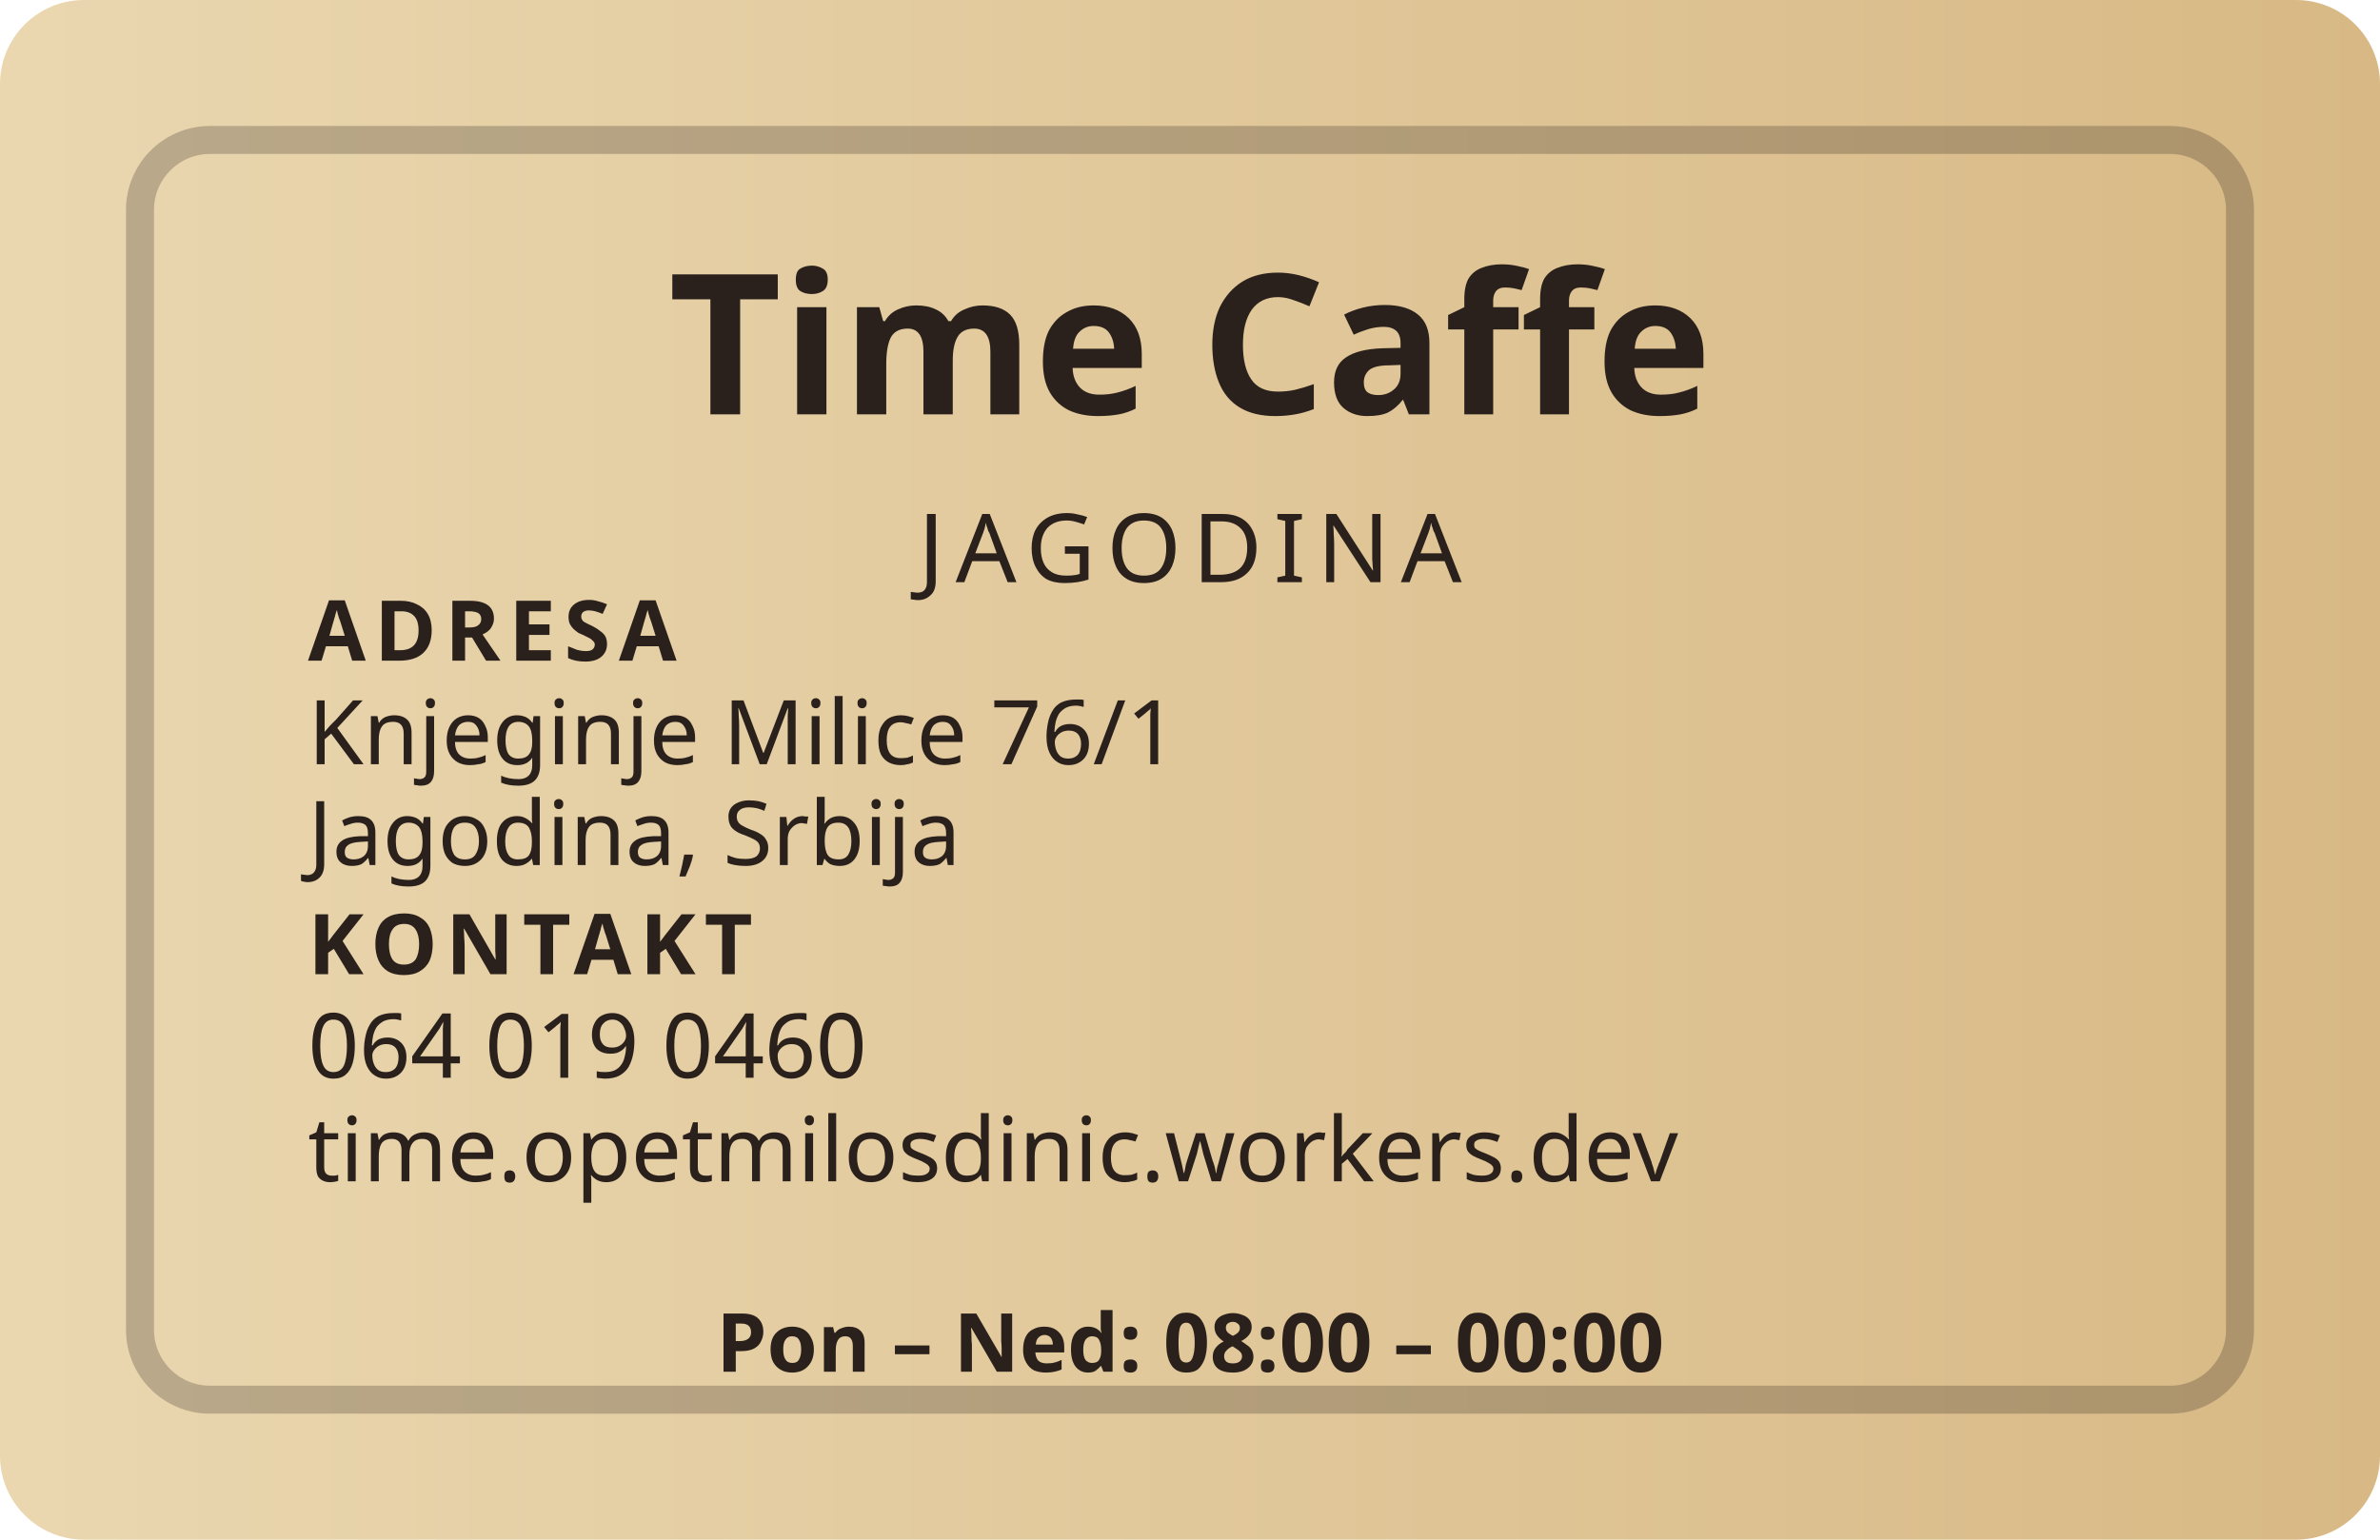
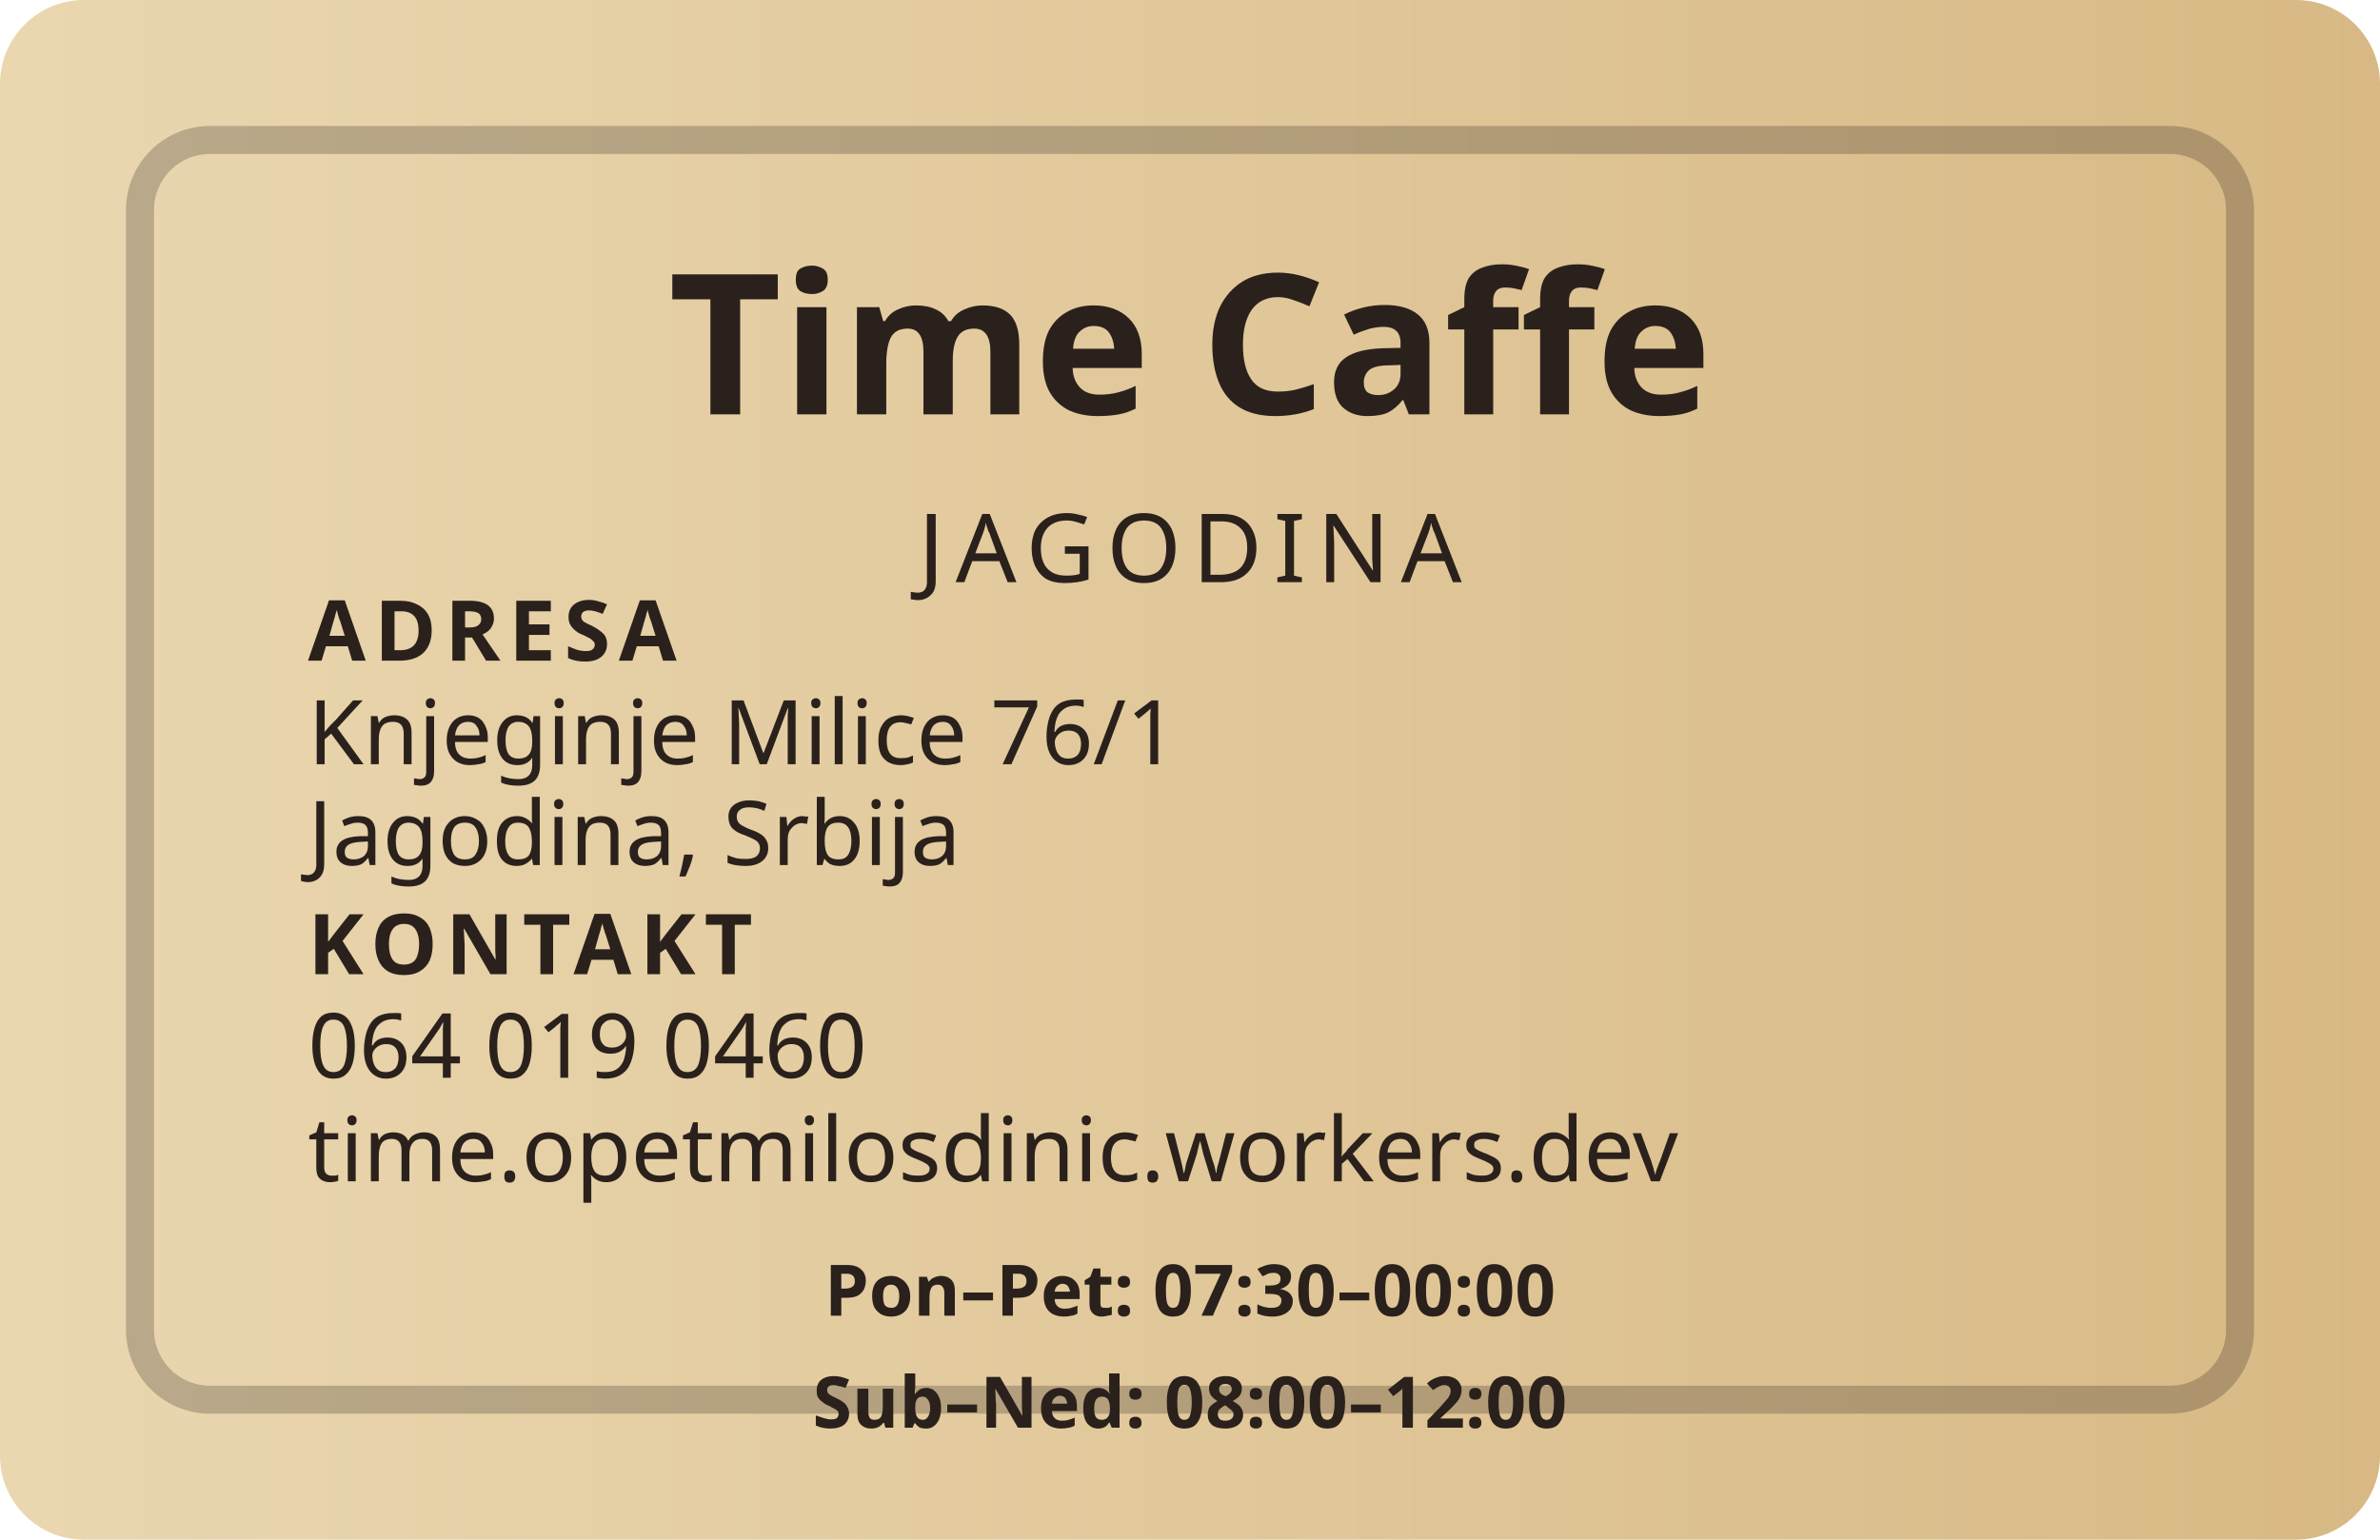
<svg xmlns="http://www.w3.org/2000/svg" viewBox="0 0 85 55" width="85mm" height="55mm">
  <defs>
    <linearGradient id="bgBack" x1="0" y1="0" x2="85" y2="0" gradientUnits="userSpaceOnUse">
      <stop stop-color="#EAD7B0" />
      <stop offset="1" stop-color="#D8B985" />
    </linearGradient>
  </defs>
  <rect width="85" height="55" rx="3" fill="url(#bgBack)" />
  <rect x="5" y="5" width="75" height="45" rx="2.5" fill="none" stroke="#2B211C" stroke-opacity="0.25" />
  <text x="42.5" y="14.8" text-anchor="middle" font-family="system-ui, sans-serif" font-size="7.0" fill="#2B211C" font-weight="900">
    Time Caffe
  </text>
  <text x="42.5" y="20.8" text-anchor="middle" font-family="system-ui, sans-serif" font-size="3.4" fill="#2B211C" letter-spacing="0.12em">
    JAGODINA
  </text>
  <text x="11" y="23.6" font-family="system-ui, sans-serif" font-size="3.0" fill="#2B211C" font-weight="900" letter-spacing="0.10em">
    ADRESA
  </text>
  <text x="11" y="27.3" font-family="system-ui, sans-serif" font-size="3.2" fill="#2B211C">
    Knjeginje Milice 76/1
  </text>
  <text x="11" y="30.9" font-family="system-ui, sans-serif" font-size="3.2" fill="#2B211C">
    Jagodina, Srbija
  </text>
  <text x="11" y="34.8" font-family="system-ui, sans-serif" font-size="3.0" fill="#2B211C" font-weight="900" letter-spacing="0.10em">
    KONTAKT
  </text>
  <text x="11" y="38.5" font-family="system-ui, sans-serif" font-size="3.2" fill="#2B211C">
    064 019 0460
  </text>
  <text x="11" y="42.2" font-family="system-ui, sans-serif" font-size="3.2" fill="#2B211C">
    time.opetmilosdinic.workers.dev
  </text>
-   <text x="42.5" y="49.0" text-anchor="middle" font-family="system-ui, sans-serif" font-size="2.9" fill="#2B211C" font-weight="900">
-     Pon – Ned: 08:00 – 00:00
+   <text x="42.5" y="47.0" text-anchor="middle" font-family="system-ui, sans-serif" font-size="2.55" fill="#2B211C" font-weight="900">
+     Pon–Pet: 07:30–00:00
+   </text>
+   <text x="42.5" y="51.0" text-anchor="middle" font-family="system-ui, sans-serif" font-size="2.55" fill="#2B211C" font-weight="900">
+     Sub–Ned: 08:00–12:00
  </text>
</svg>
